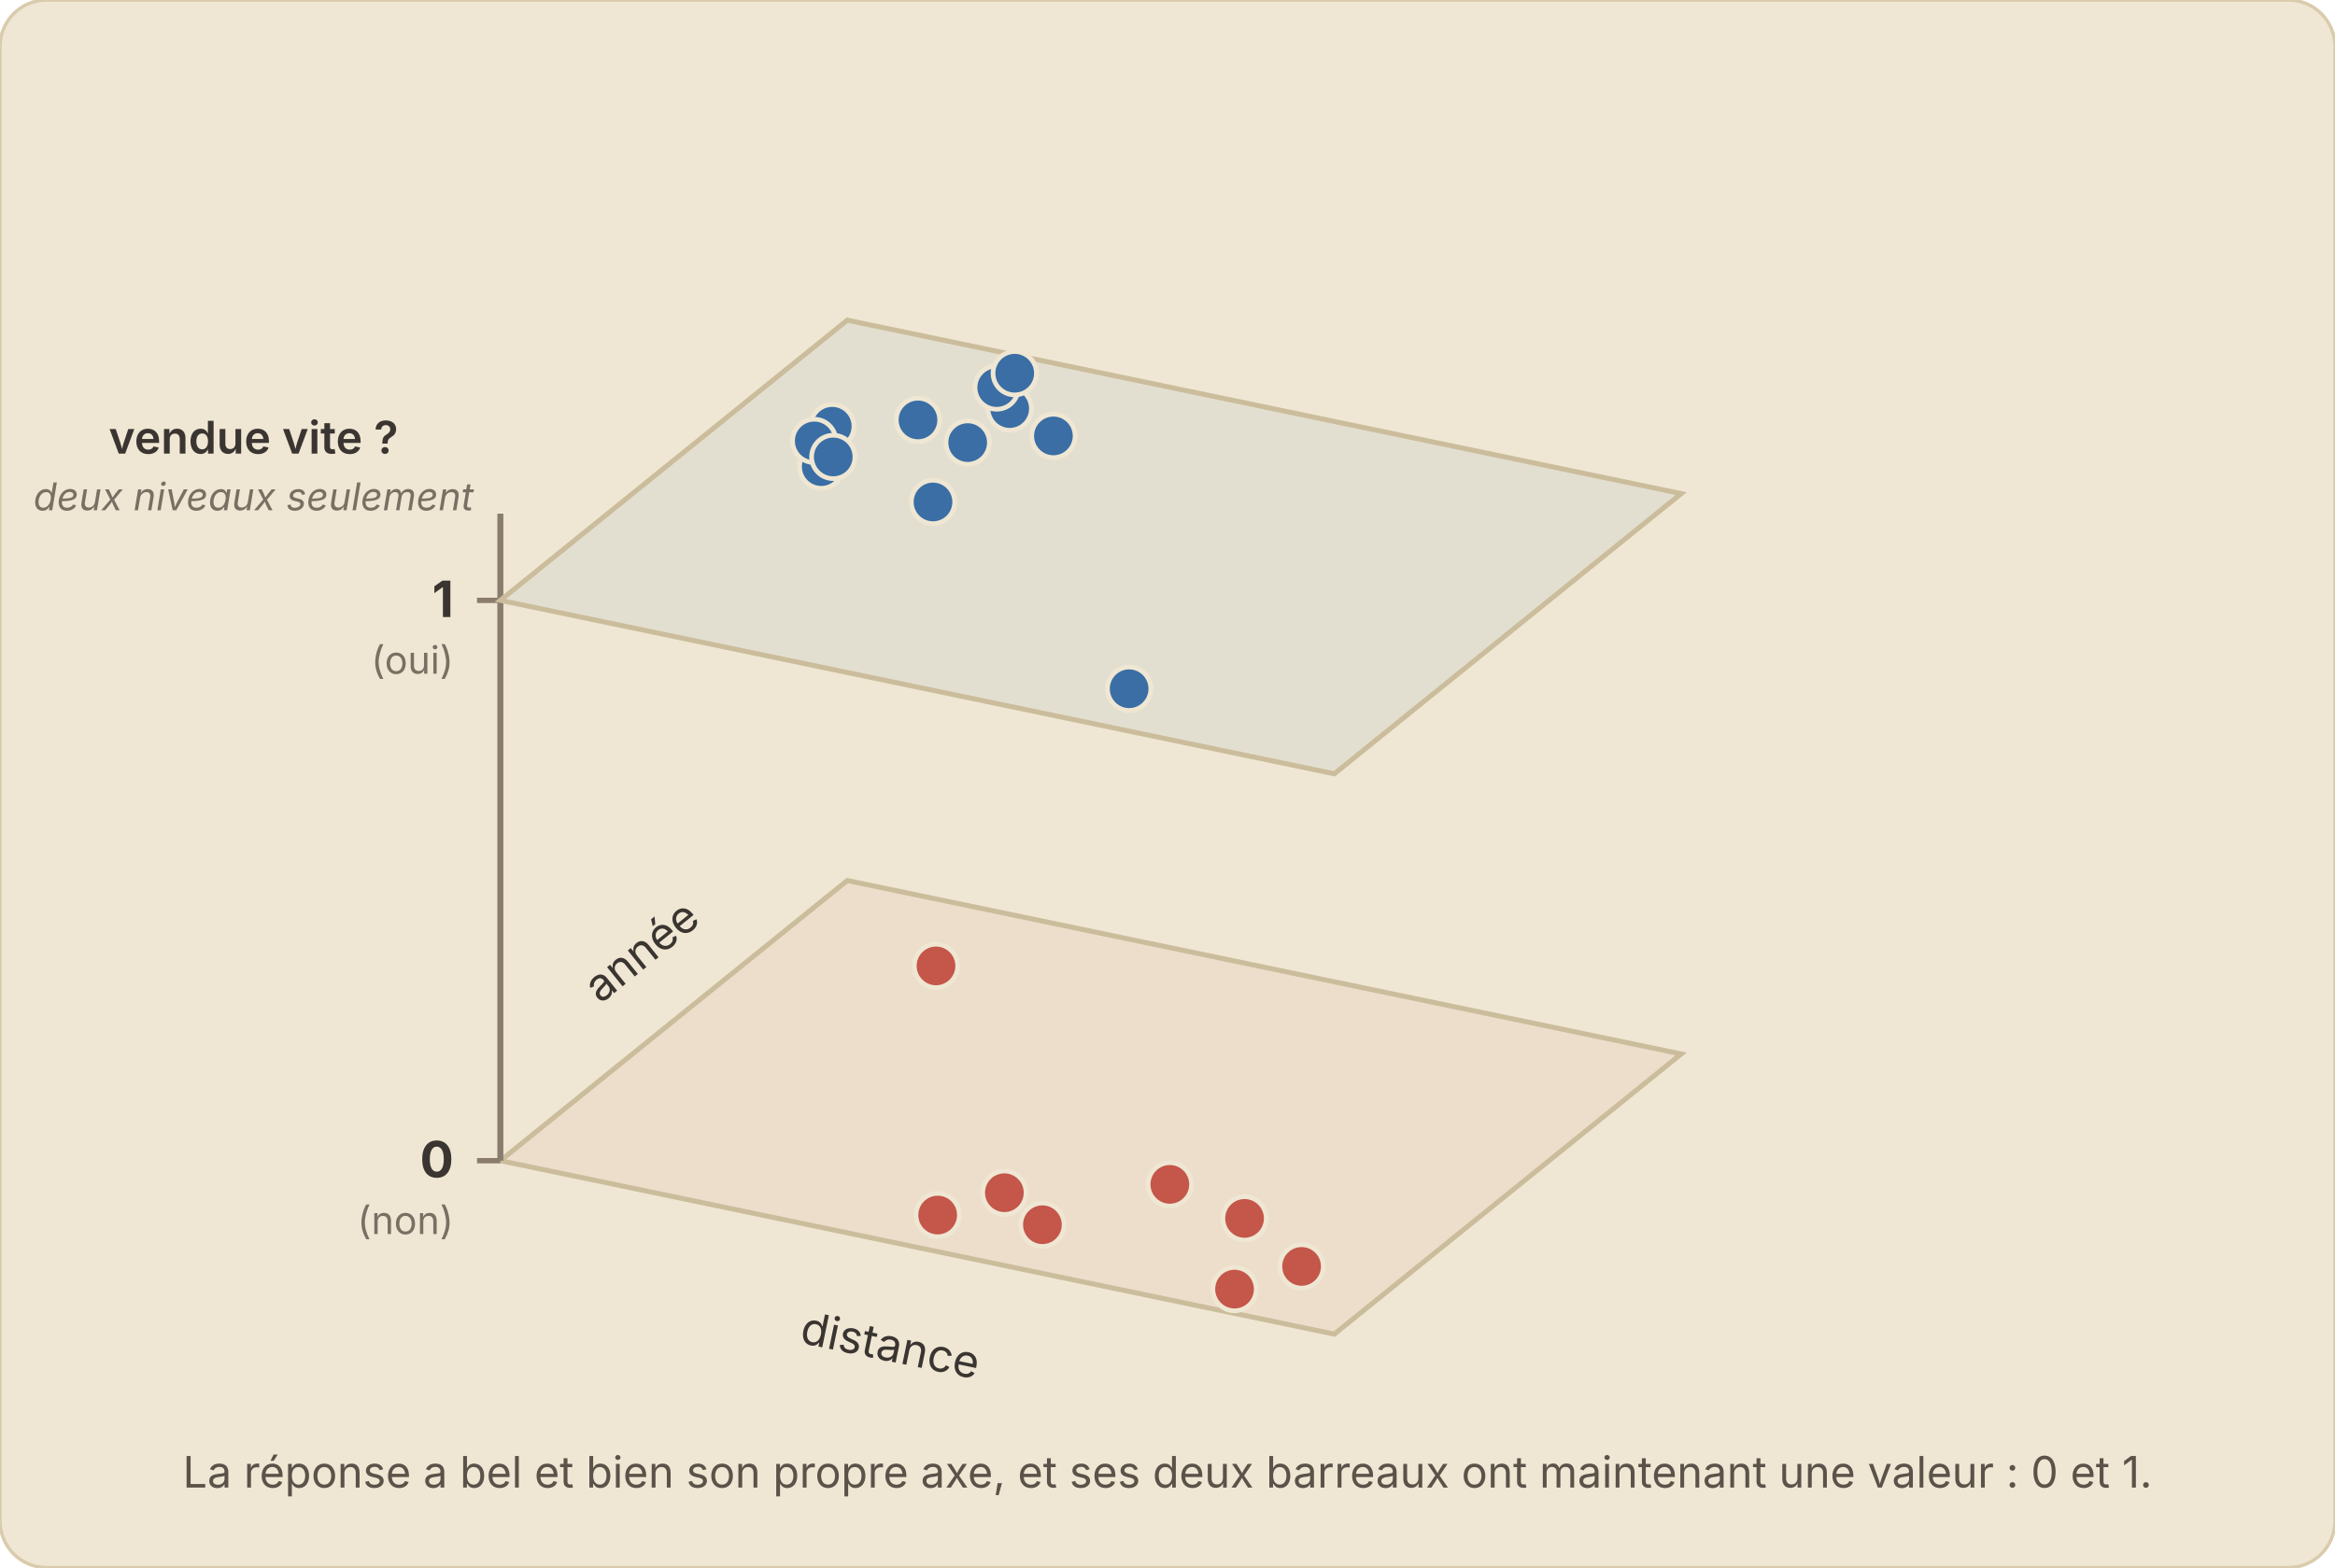
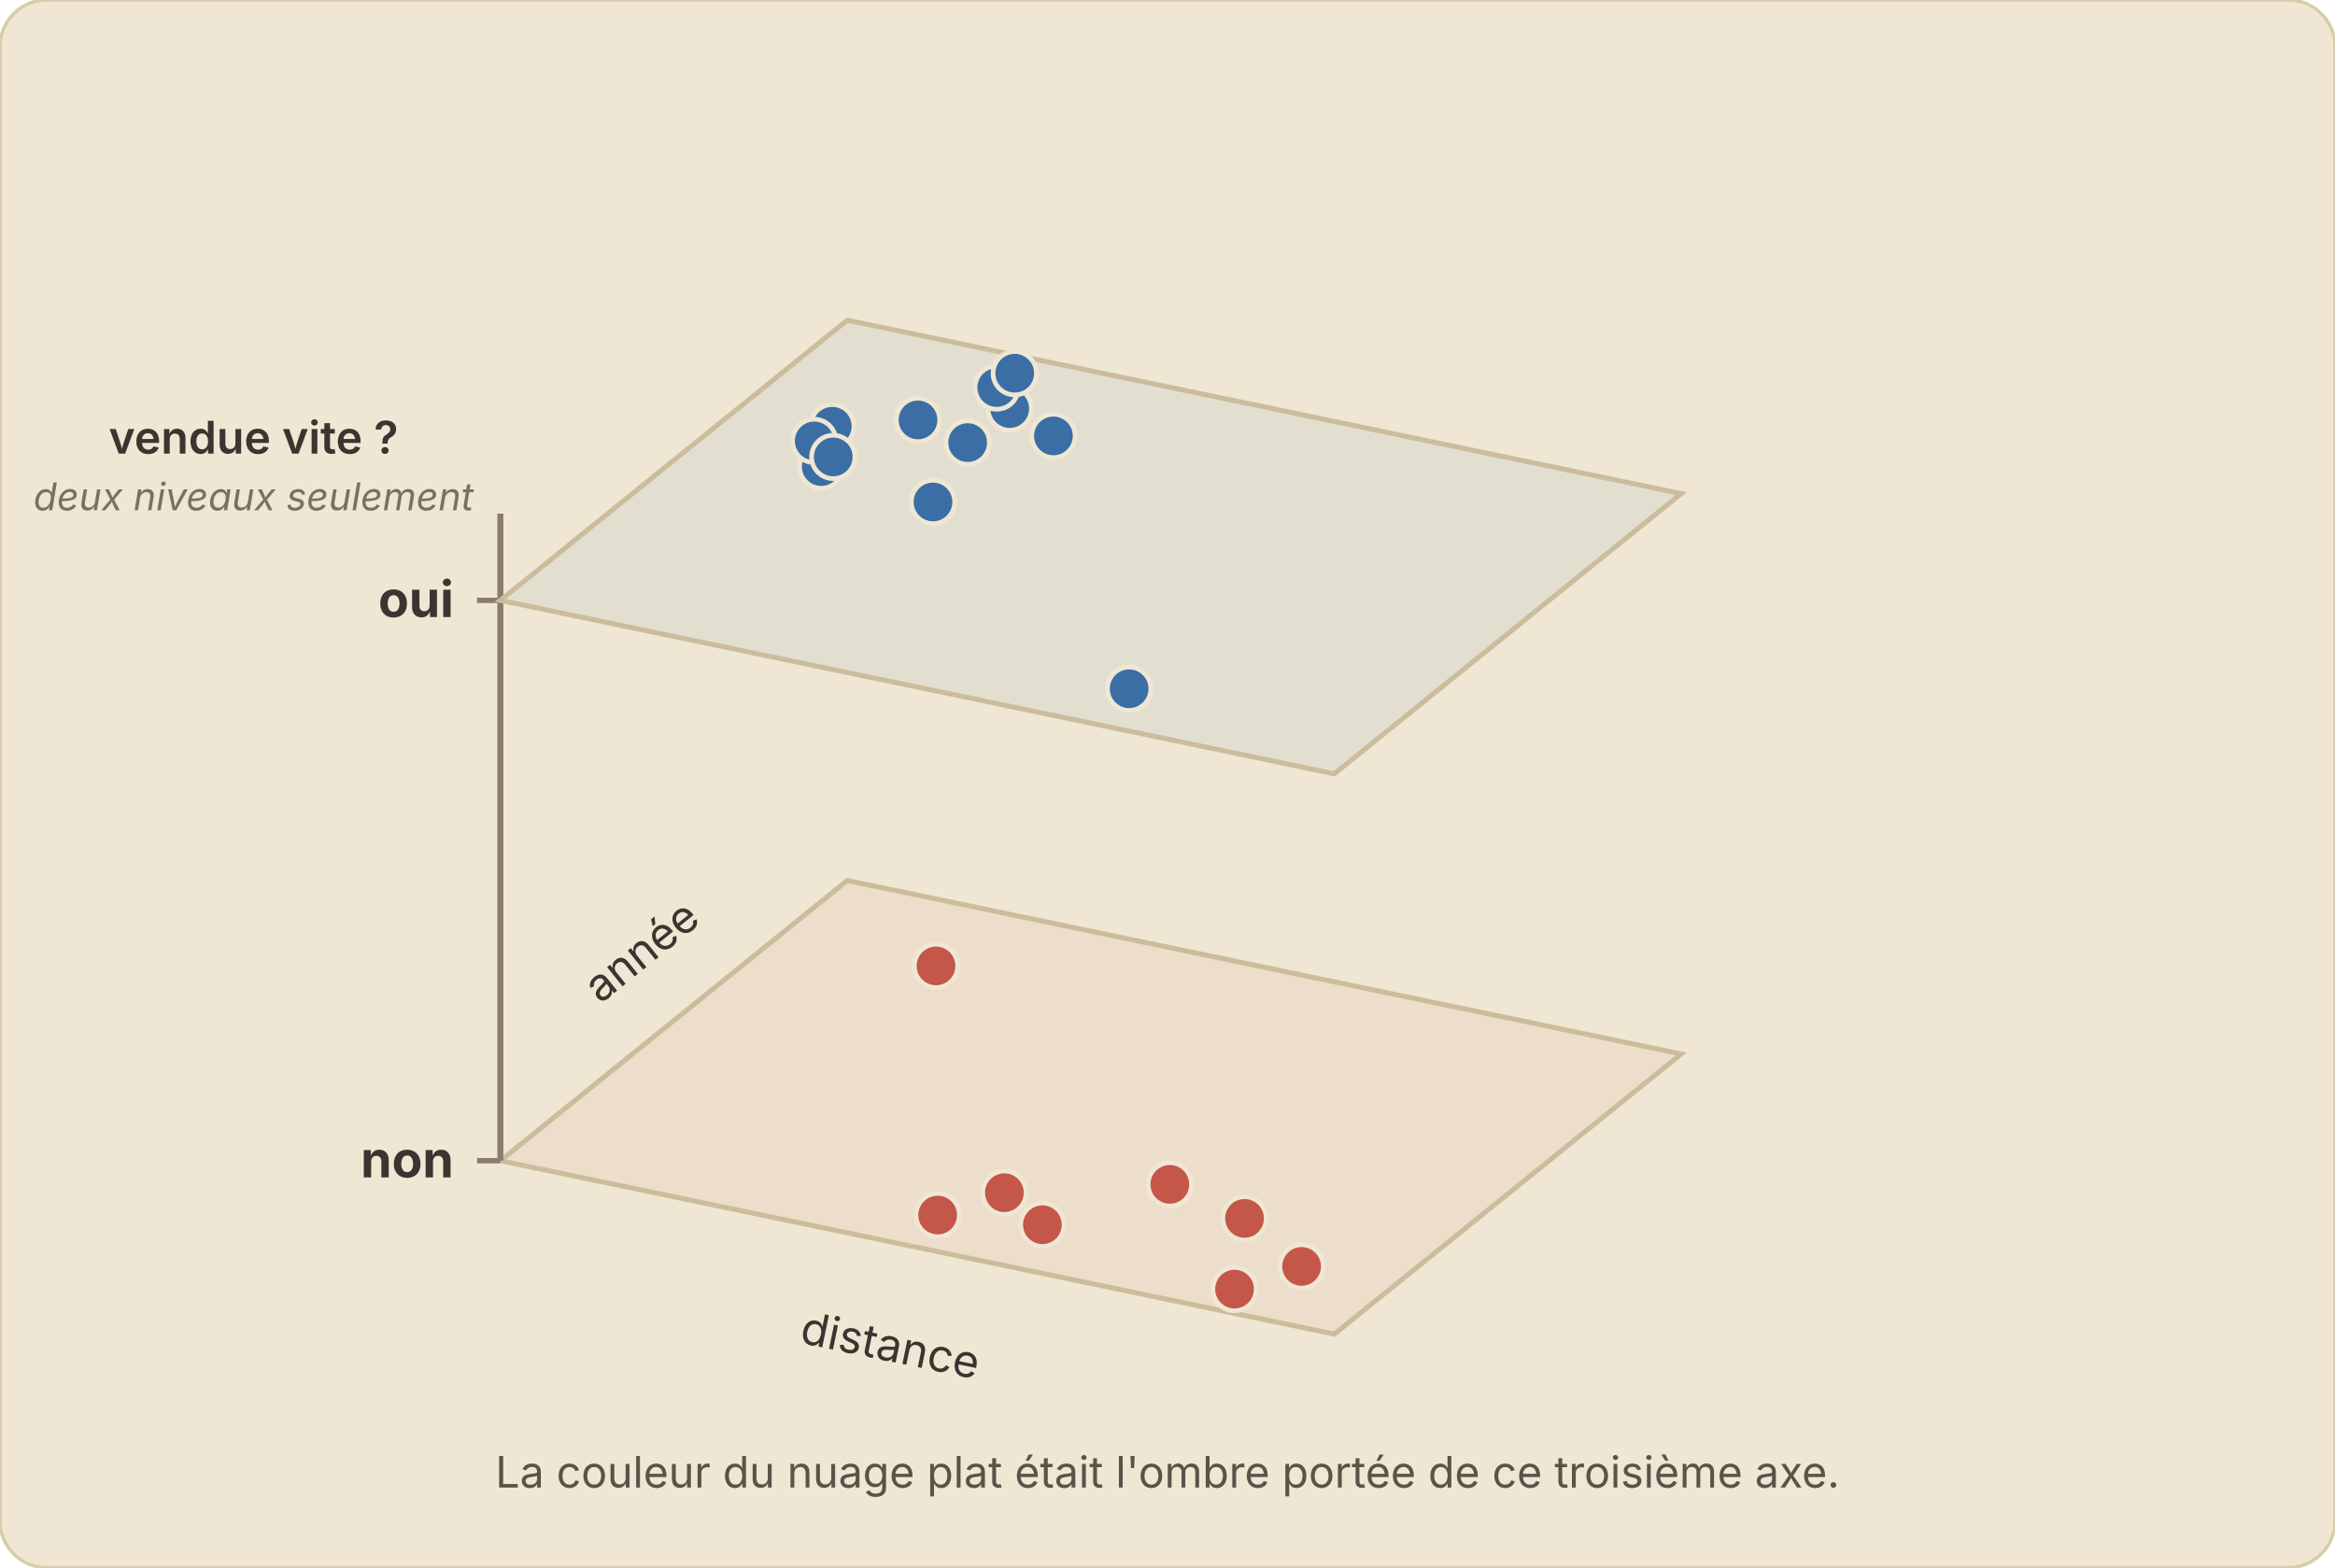
<svg xmlns="http://www.w3.org/2000/svg" viewBox="0 0 700 470" role="img" font-family="system-ui, -apple-system, sans-serif">
  <rect x="0" y="0" width="700" height="470" rx="14" fill="#efe7d3" stroke="#d9cbac" />
  <polygon points="150.0,348.0 400.0,400.0 504.0,316.0 254.0,264.0" fill="rgba(196,86,74,0.07)" stroke="#cbbd9c" stroke-width="1.5" />
  <g fill="#c4564a" stroke="#efe7d3" stroke-width="1.4">
    <circle cx="312.5" cy="367.2" r="6.5" />
    <circle cx="373.1" cy="365.3" r="6.5" />
    <circle cx="301.1" cy="357.6" r="6.5" />
    <circle cx="370.1" cy="386.5" r="6.5" />
    <circle cx="280.6" cy="289.6" r="6.5" />
    <circle cx="350.7" cy="355.1" r="6.5" />
    <circle cx="281.1" cy="364.3" r="6.5" />
    <circle cx="390.2" cy="379.7" r="6.5" />
  </g>
  <line x1="150.0" y1="348.0" x2="150.0" y2="154.0" stroke="#8a7d6e" stroke-width="1.8" />
  <line x1="143.0" y1="348.0" x2="150.0" y2="348.0" stroke="#8a7d6e" stroke-width="1.6" />
-   <text x="136.0" y="353.0" font-size="15" fill="#3a3531" text-anchor="end" font-weight="700">0</text>
-   <text x="136.0" y="370.0" font-size="11.5" fill="#7a6f63" text-anchor="end">(non)</text>
+   <text x="136.0" y="353.0" font-size="15" fill="#3a3531" text-anchor="end" font-weight="700">non</text>
  <line x1="143.0" y1="180.0" x2="150.0" y2="180.0" stroke="#8a7d6e" stroke-width="1.6" />
-   <text x="136.0" y="185.0" font-size="15" fill="#3a3531" text-anchor="end" font-weight="700">1</text>
-   <text x="136.0" y="202.0" font-size="11.5" fill="#7a6f63" text-anchor="end">(oui)</text>
+   <text x="136.0" y="185.0" font-size="15" fill="#3a3531" text-anchor="end" font-weight="700">oui</text>
  <text x="76.0" y="136.0" font-size="13.5" fill="#3a3531" text-anchor="middle" font-weight="600">vendue vite ?</text>
  <text x="76.0" y="153.0" font-size="11.5" fill="#7a6f63" text-anchor="middle" font-style="italic">deux niveaux seulement</text>
  <polygon points="150.0,180.0 400.0,232.0 504.0,148.0 254.0,96.0" fill="rgba(58,110,165,0.07)" stroke="#cbbd9c" stroke-width="1.5" />
  <g fill="#3a6ea5" stroke="#efe7d3" stroke-width="1.4">
    <circle cx="246.2" cy="139.9" r="6.5" />
    <circle cx="302.7" cy="122.5" r="6.5" />
    <circle cx="249.5" cy="127.8" r="6.5" />
    <circle cx="338.5" cy="206.5" r="6.5" />
    <circle cx="298.8" cy="116.2" r="6.5" />
    <circle cx="279.7" cy="150.5" r="6.5" />
    <circle cx="275.2" cy="125.9" r="6.5" />
    <circle cx="244.1" cy="132.2" r="6.5" />
    <circle cx="315.8" cy="130.7" r="6.5" />
    <circle cx="304.2" cy="111.9" r="6.5" />
    <circle cx="249.8" cy="137.0" r="6.5" />
    <circle cx="290.1" cy="132.7" r="6.5" />
  </g>
  <text x="266.0" y="408.0" font-size="13.5" fill="#3a3531" text-anchor="middle" transform="rotate(11.7 266.0 408.0)">distance</text>
  <text x="195.2" y="288.8" font-size="13.5" fill="#3a3531" text-anchor="middle" transform="rotate(-38.9 195.2 288.8)">année</text>
-   <text x="350" y="446" font-size="13" fill="#5b5249" text-anchor="middle">La réponse a bel et bien son propre axe, et ses deux barreaux ont maintenant une valeur : 0 et 1.</text>
+   <text x="350" y="446" font-size="13" fill="#5b5249" text-anchor="middle">La couleur du nuage plat était l'ombre portée de ce troisième axe.</text>
</svg>
